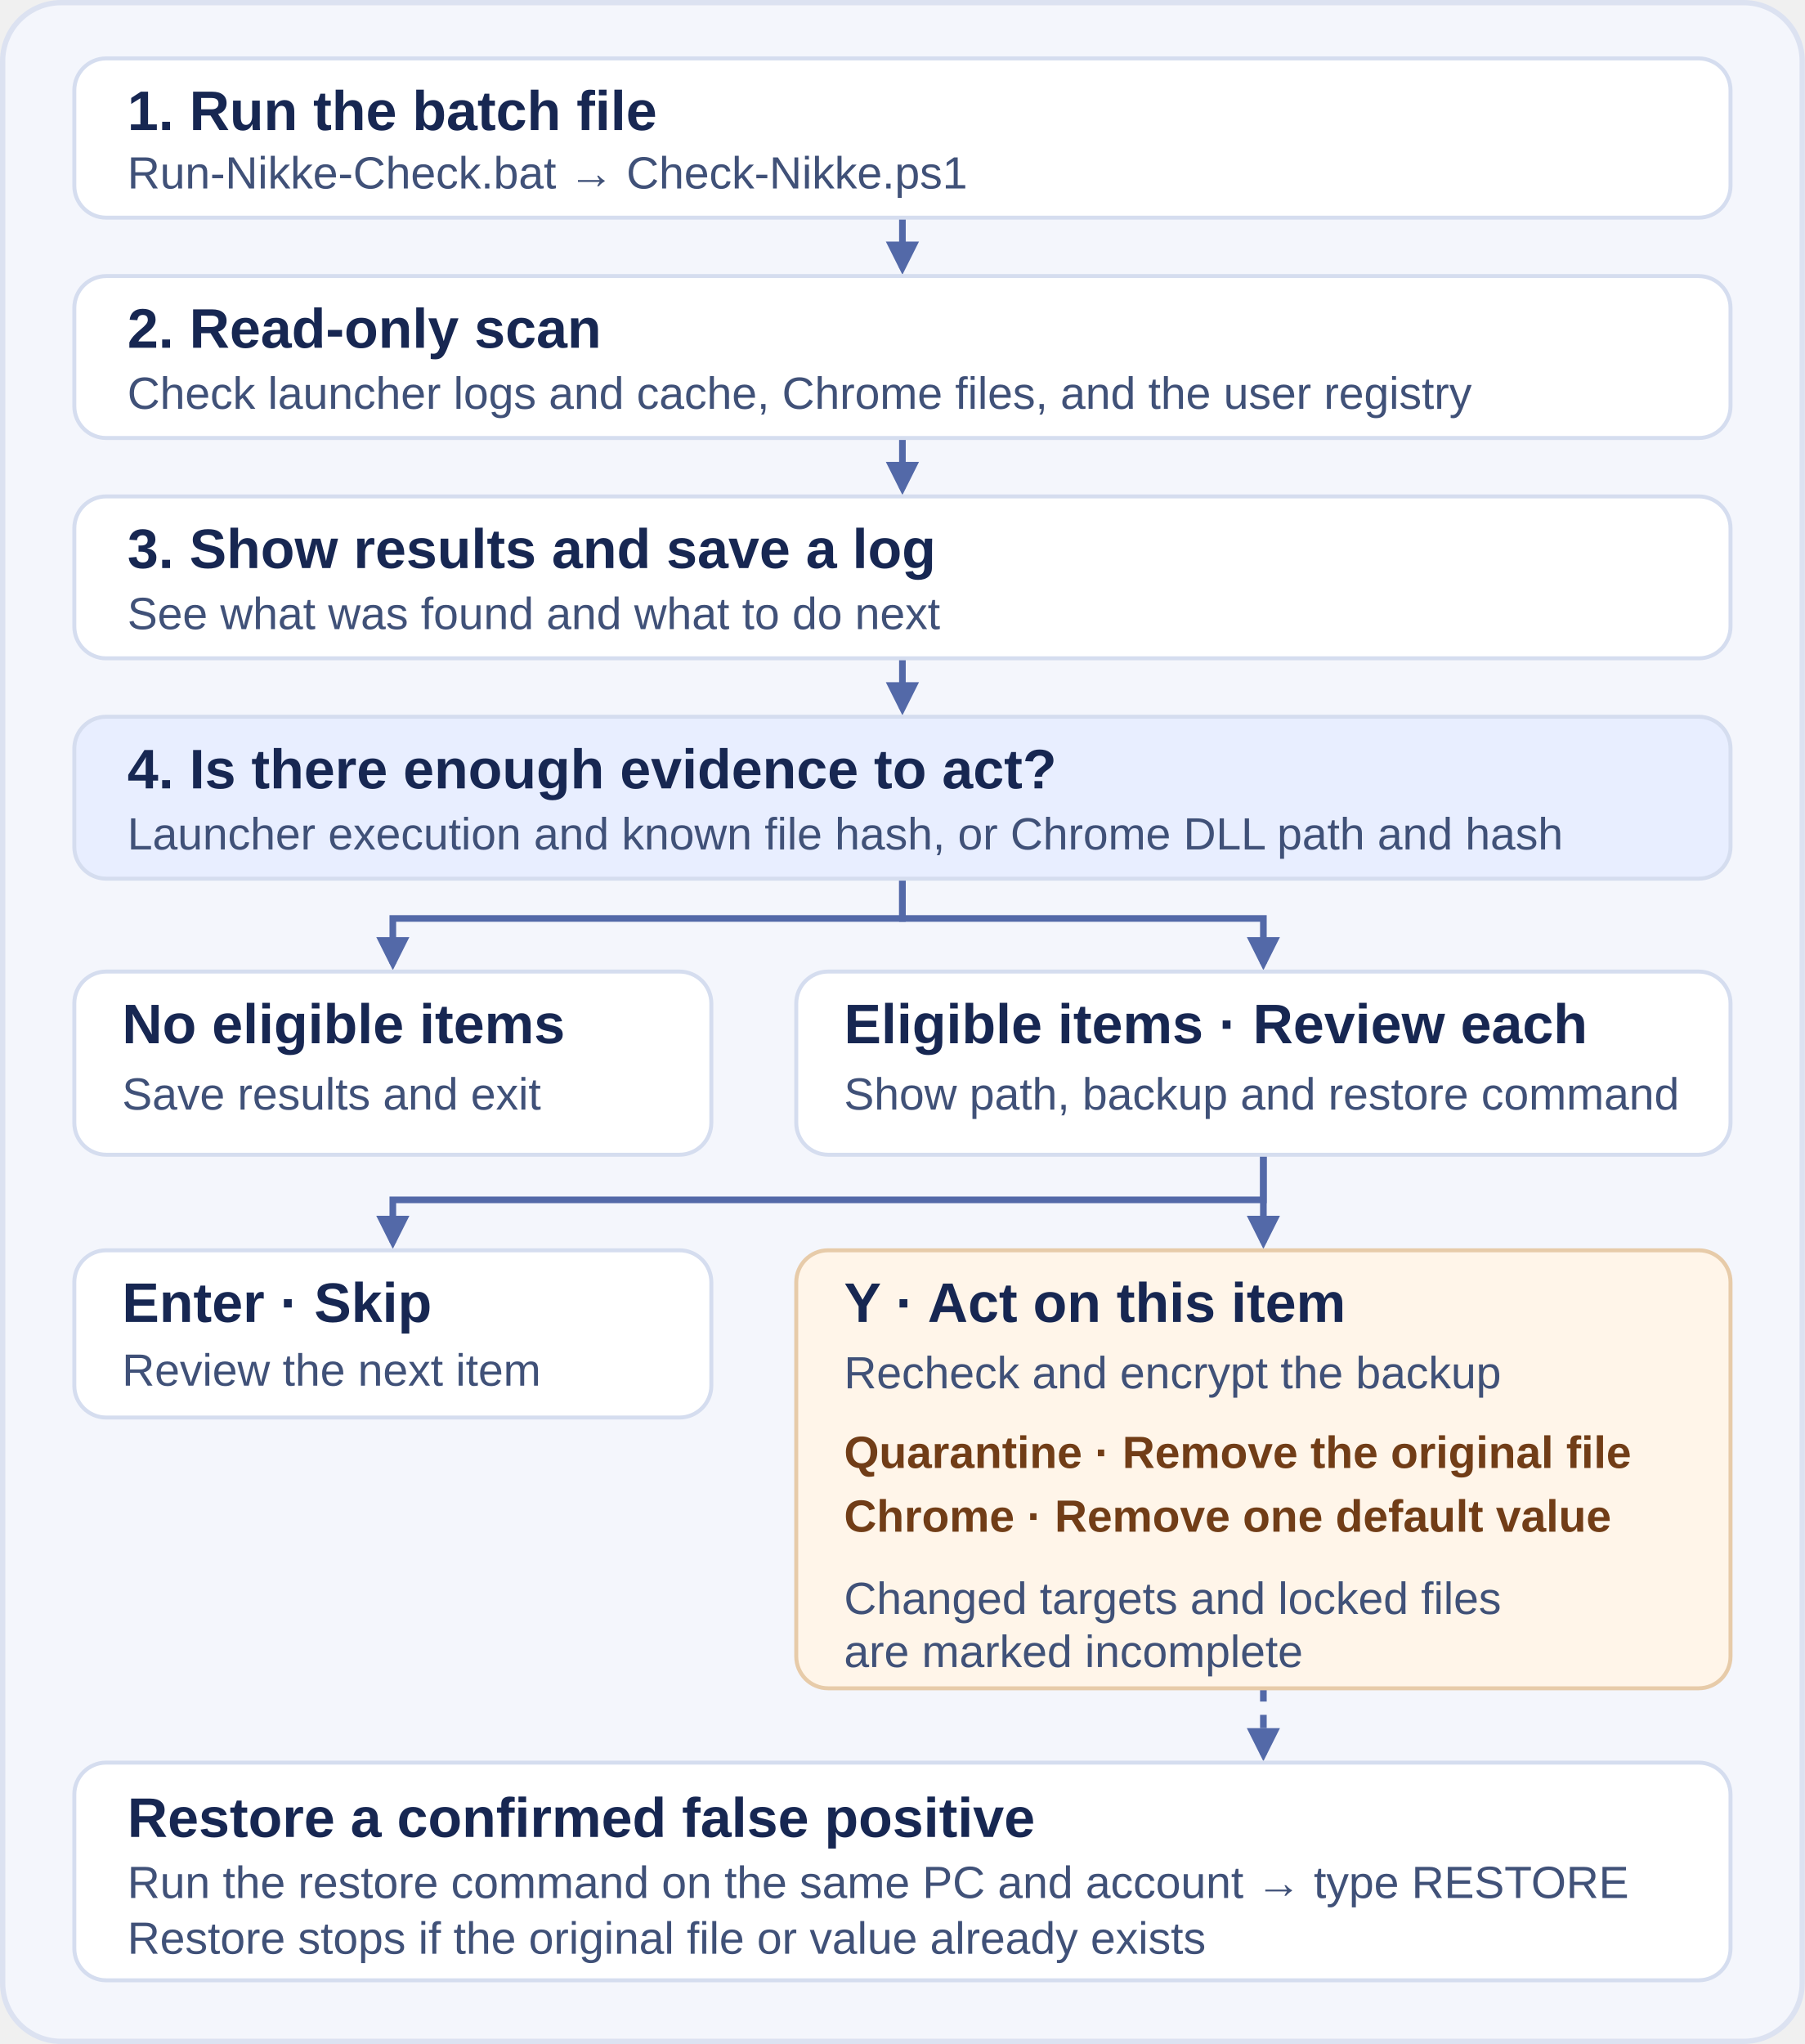
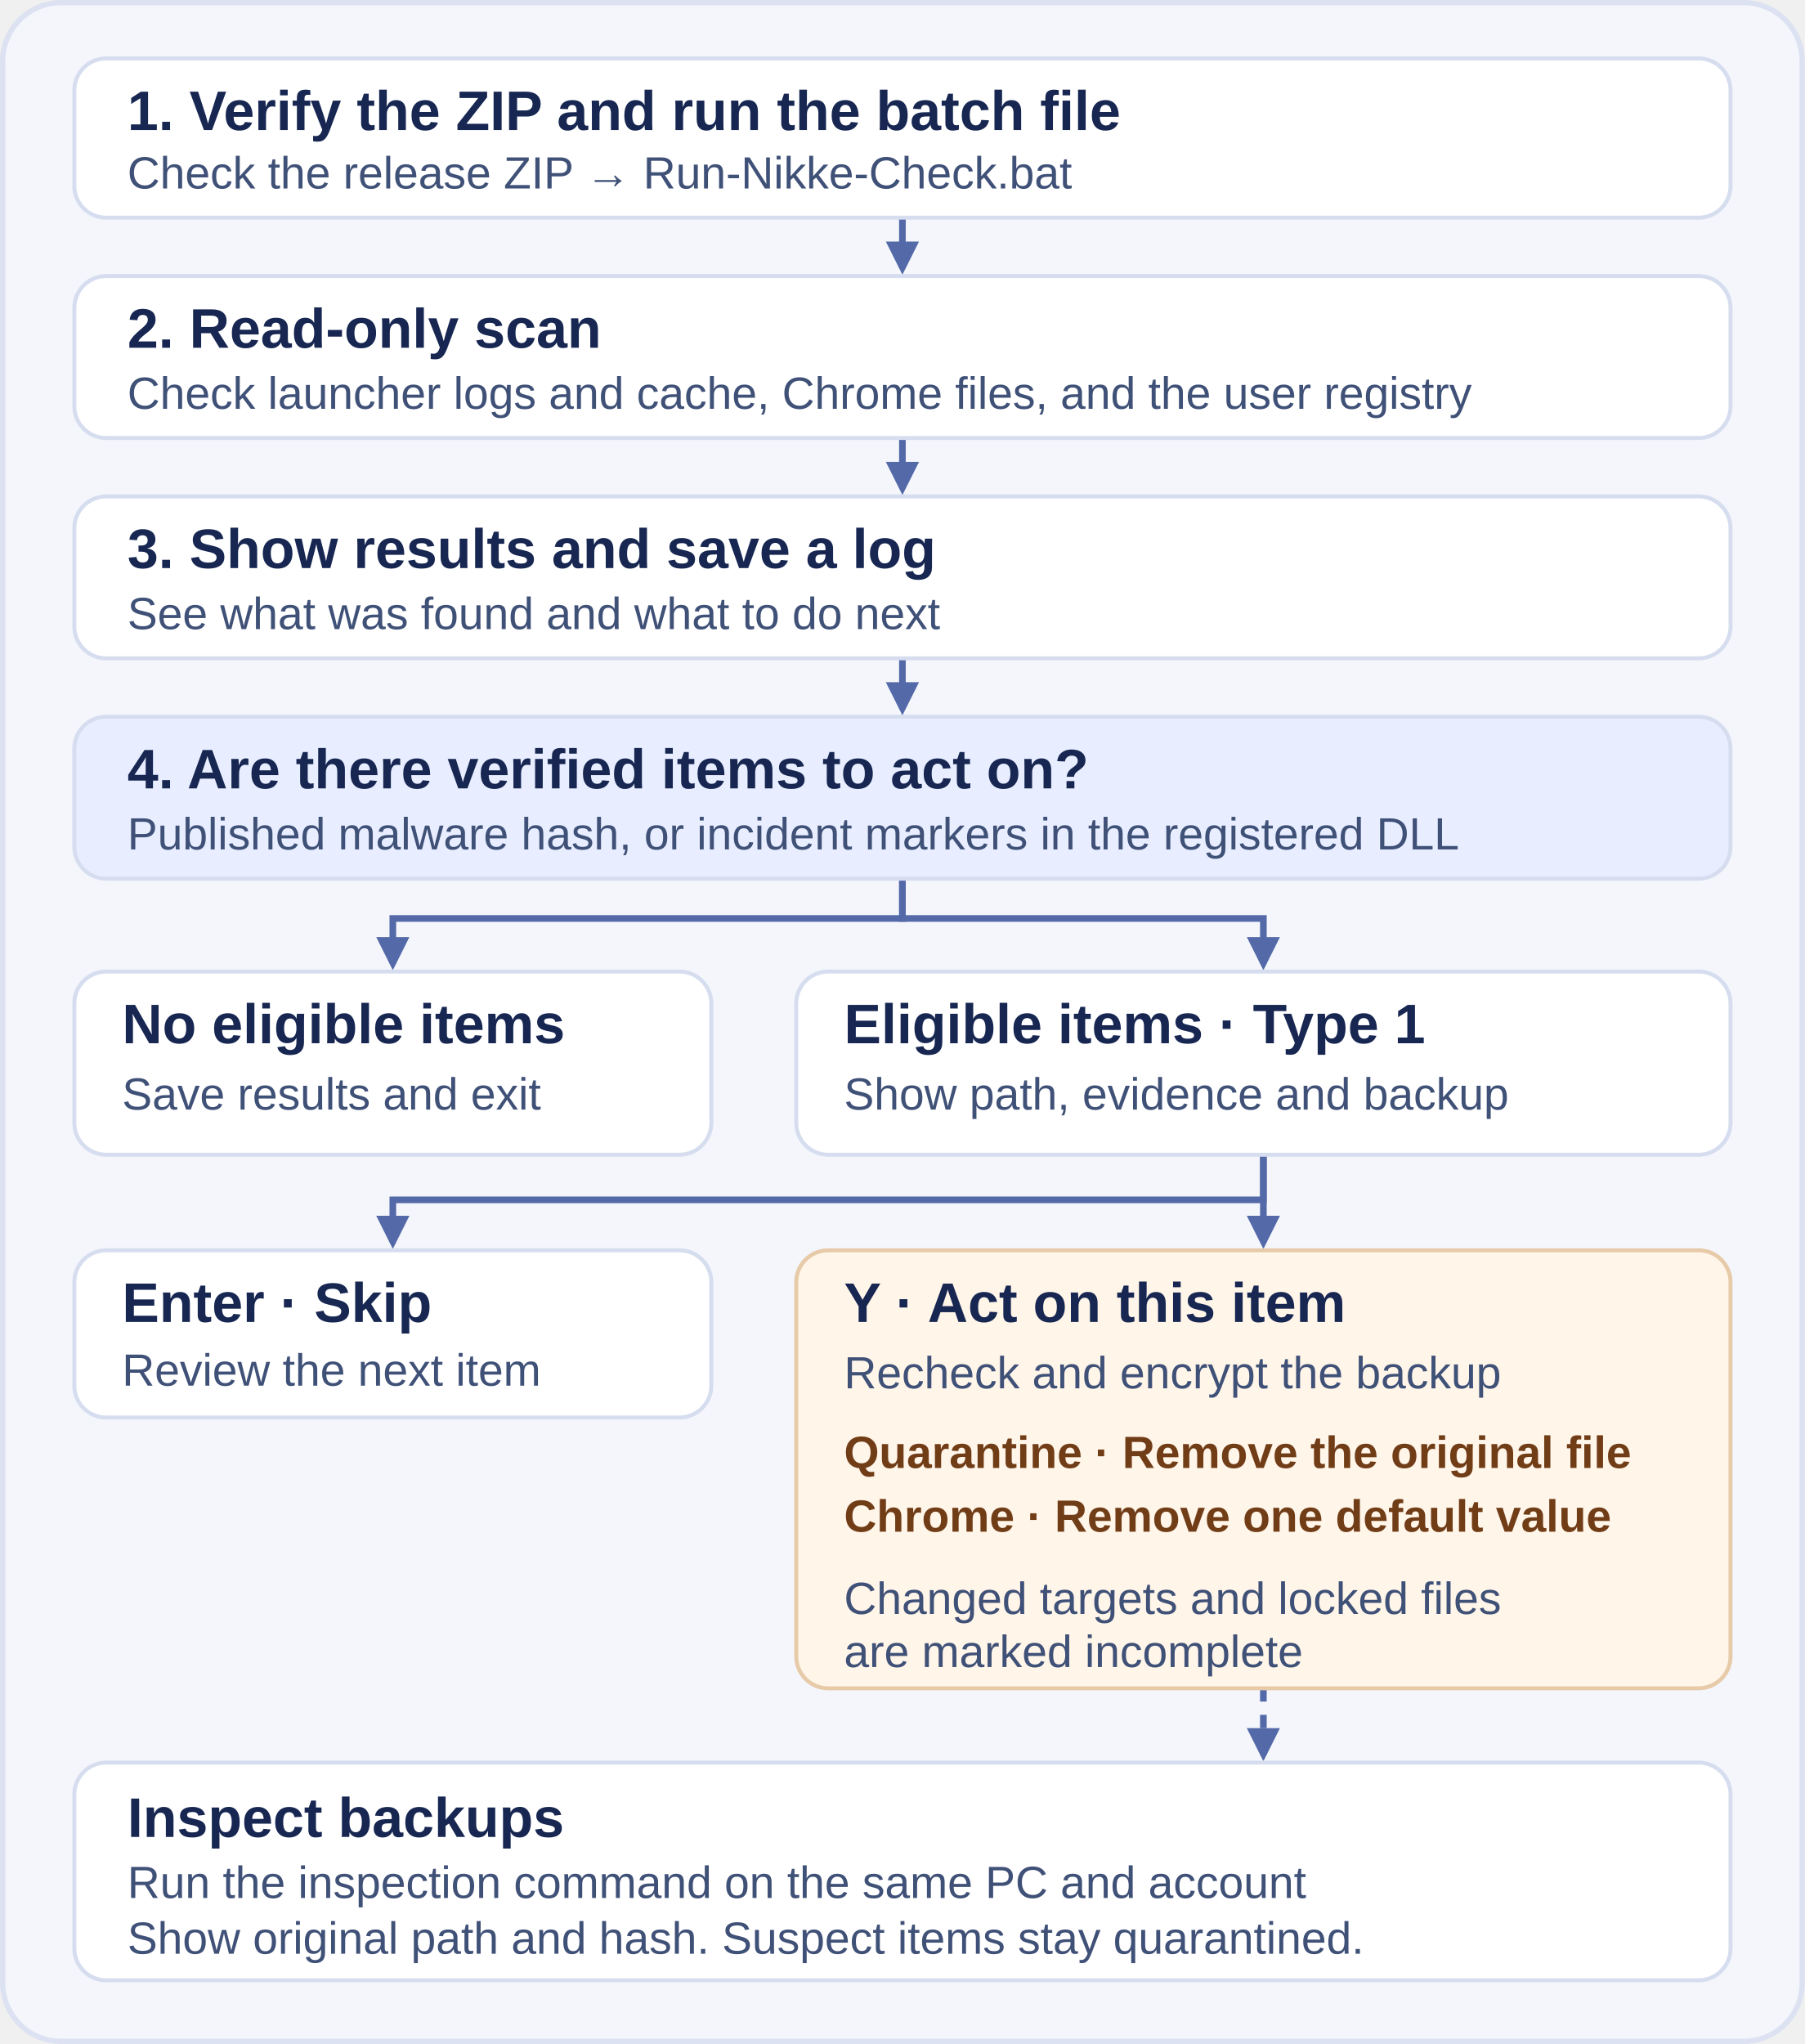
<svg xmlns="http://www.w3.org/2000/svg" width="680" height="770" viewBox="0 0 680 770" role="img" aria-labelledby="flow-title flow-desc" xml:lang="en">
  <defs>
    <marker id="arrow" viewBox="0 0 10 10" refX="8" refY="5" markerWidth="5" markerHeight="5" orient="auto">
      <path d="M0 0L10 5L0 10z" fill="#5369a8" />
    </marker>
  </defs>
  <rect x="1" y="1" width="678" height="768" rx="22" fill="#f4f6fc" stroke="#dce2f1" stroke-width="2" />
  <g fill="none" stroke="#5369a8" stroke-width="2.5" marker-end="url(#arrow)">
    <path d="M340 82v19" />
    <path d="M340 165v19" />
    <path d="M340 248v19" />
    <path d="M340 331v15H148v17" />
    <path d="M340 331v15h136v17" />
    <path d="M476 435v17H148v16" />
    <path d="M476 435v33" />
    <path d="M476 636v25" stroke-dasharray="5 5" />
  </g>
  <g fill="#fff" stroke="#d5ddef" stroke-width="1.5">
    <rect x="28" y="22" width="624" height="60" rx="12" />
    <rect x="28" y="104" width="624" height="61" rx="12" />
    <rect x="28" y="187" width="624" height="61" rx="12" />
    <rect x="28" y="270" width="624" height="61" rx="12" fill="#e8eeff" />
    <rect x="28" y="366" width="240" height="69" rx="12" />
    <rect x="300" y="366" width="352" height="69" rx="12" />
    <rect x="28" y="471" width="240" height="63" rx="12" />
    <rect x="300" y="471" width="352" height="165" rx="12" fill="#fff5e9" stroke="#e7cba9" />
    <rect x="28" y="664" width="624" height="82" rx="12" />
  </g>
  <g font-family="'Segoe UI', Arial, sans-serif">
    <g fill="#172752" font-size="21" font-weight="700">
-       <text x="48" y="49">1. Run the batch file</text>
+       <text x="48" y="49">1. Verify the ZIP and run the batch file</text>
      <text x="48" y="131">2. Read-only scan</text>
      <text x="48" y="214">3. Show results and save a log</text>
-       <text x="48" y="297">4. Is there enough evidence to act?</text>
+       <text x="48" y="297">4. Are there verified items to act on?</text>
      <text x="46" y="393">No eligible items</text>
-       <text x="318" y="393">Eligible items · Review each</text>
+       <text x="318" y="393">Eligible items · Type 1</text>
      <text x="46" y="498">Enter · Skip</text>
      <text x="318" y="498">Y · Act on this item</text>
-       <text x="48" y="692">Restore a confirmed false positive</text>
+       <text x="48" y="692">Inspect backups</text>
    </g>
    <g fill="#405178" font-size="17">
-       <text x="48" y="71">Run-Nikke-Check.bat → Check-Nikke.ps1</text>
+       <text x="48" y="71">Check the release ZIP → Run-Nikke-Check.bat</text>
      <text x="48" y="154">Check launcher logs and cache, Chrome files, and the user registry</text>
      <text x="48" y="237">See what was found and what to do next</text>
-       <text x="48" y="320">Launcher execution and known file hash, or Chrome DLL path and hash</text>
+       <text x="48" y="320">Published malware hash, or incident markers in the registered DLL</text>
      <text x="46" y="418">Save results and exit</text>
-       <text x="318" y="418">Show path, backup and restore command</text>
+       <text x="318" y="418">Show path, evidence and backup</text>
      <text x="46" y="522">Review the next item</text>
      <text x="318" y="523">Recheck and encrypt the backup</text>
      <text x="318" y="608">Changed targets and locked files</text>
      <text x="318" y="628">are marked incomplete</text>
-       <text x="48" y="715">Run the restore command on the same PC and account → type RESTORE</text>
-       <text x="48" y="736">Restore stops if the original file or value already exists</text>
+       <text x="48" y="715">Run the inspection command on the same PC and account</text>
+       <text x="48" y="736">Show original path and hash. Suspect items stay quarantined.</text>
    </g>
    <g fill="#713d17" font-size="17" font-weight="700">
      <text x="318" y="553">Quarantine · Remove the original file</text>
      <text x="318" y="577">Chrome · Remove one default value</text>
    </g>
  </g>
</svg>
